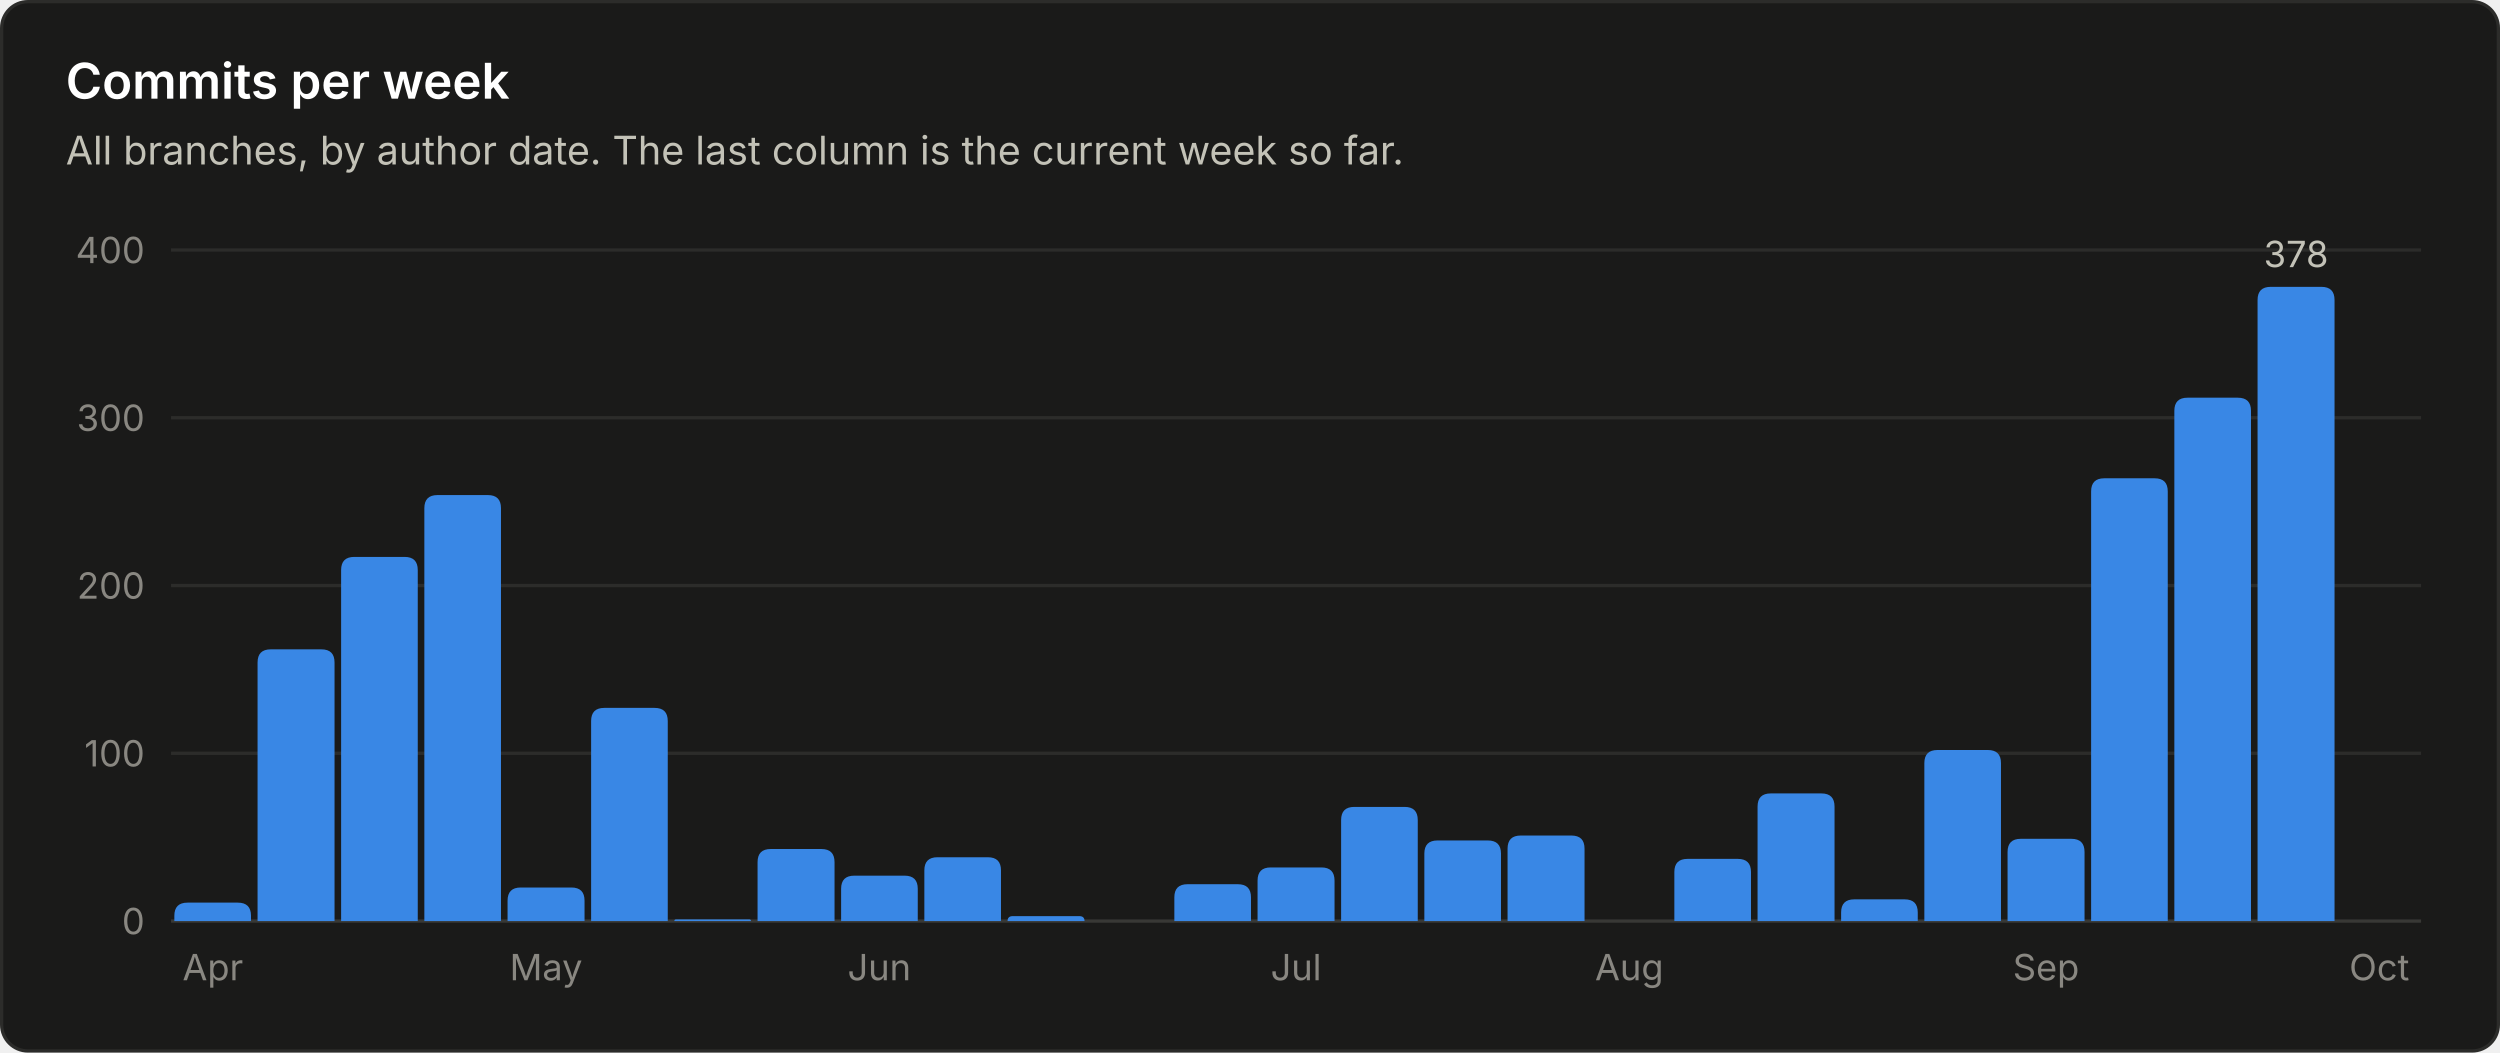
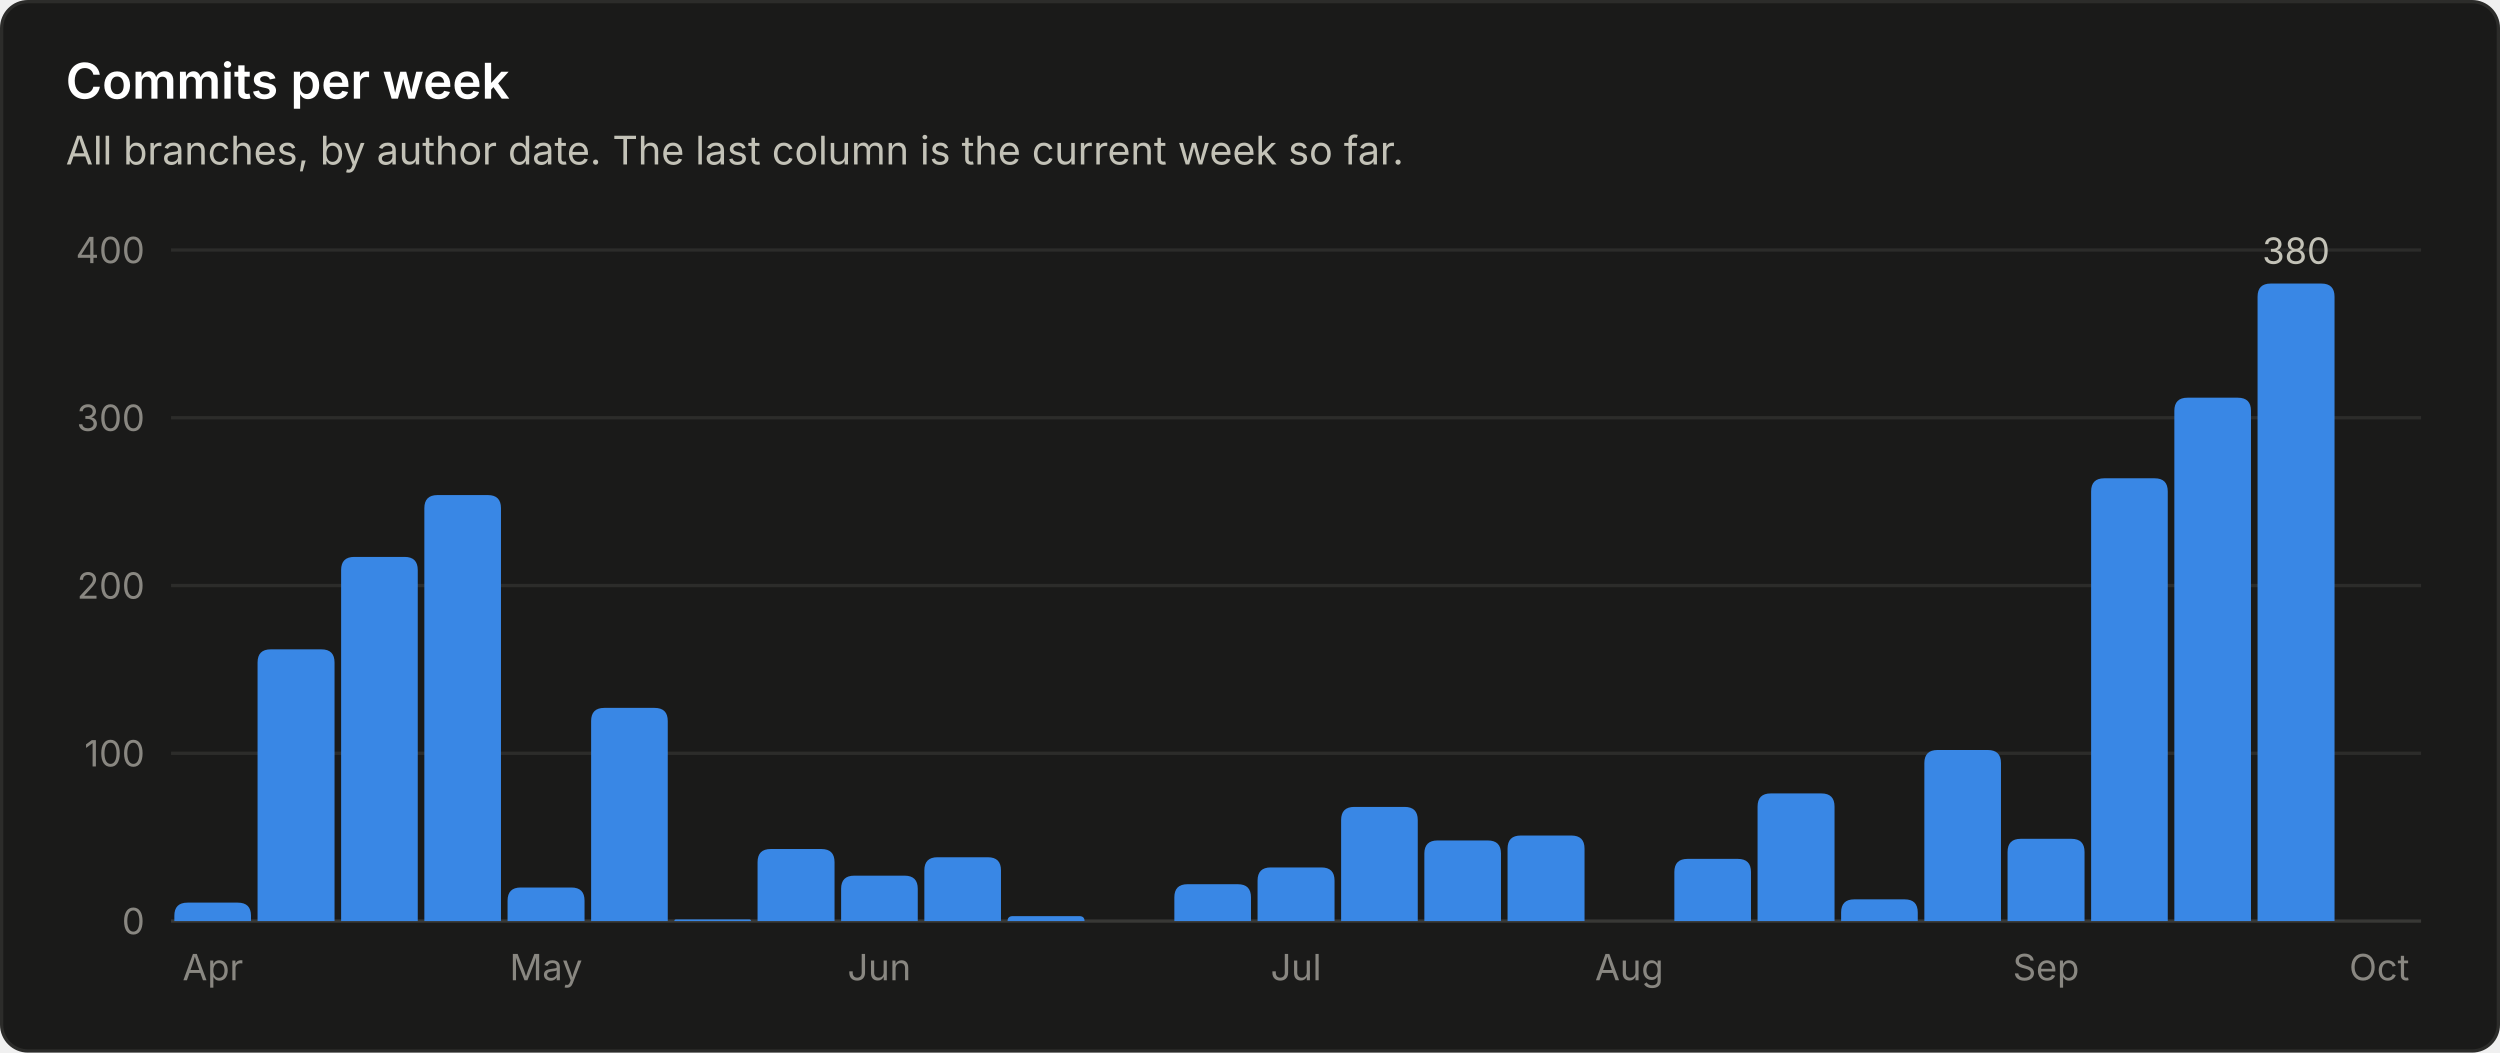
<svg xmlns="http://www.w3.org/2000/svg" viewBox="0 0 760 320" width="760" height="320" role="img" font-family="system-ui, -apple-system, 'Segoe UI', sans-serif">
  <rect x="0.5" y="0.5" width="759" height="319" rx="8" fill="#1a1a19" stroke="#2c2c2a" />
  <text x="20.0" y="30.0" fill="#ffffff" font-size="15" font-weight="600" text-anchor="start">Commits per week</text>
  <text x="20.0" y="50.0" fill="#c3c2b7" font-size="12" font-weight="400" text-anchor="start">All branches, by author date. The last column is the current week so far.</text>
  <line x1="52" y1="280.0" x2="736" y2="280.0" stroke="#383835" stroke-width="1" />
  <text x="44.0" y="284.0" fill="#898781" font-size="11" font-weight="400" text-anchor="end">0</text>
  <line x1="52" y1="229.0" x2="736" y2="229.0" stroke="#2c2c2a" stroke-width="1" />
  <text x="44.0" y="233.0" fill="#898781" font-size="11" font-weight="400" text-anchor="end">100</text>
  <line x1="52" y1="178.0" x2="736" y2="178.0" stroke="#2c2c2a" stroke-width="1" />
  <text x="44.0" y="182.0" fill="#898781" font-size="11" font-weight="400" text-anchor="end">200</text>
  <line x1="52" y1="127.0" x2="736" y2="127.0" stroke="#2c2c2a" stroke-width="1" />
  <text x="44.0" y="131.0" fill="#898781" font-size="11" font-weight="400" text-anchor="end">300</text>
  <line x1="52" y1="76.0" x2="736" y2="76.0" stroke="#2c2c2a" stroke-width="1" />
  <text x="44.0" y="80.0" fill="#898781" font-size="11" font-weight="400" text-anchor="end">400</text>
  <path d="M53.0 280.0 V278.4 Q53.0 274.4 57.0 274.4 H72.3 Q76.3 274.4 76.3 278.4 V280.0 Z" fill="#3987e5" />
  <text x="64.7" y="298.0" fill="#898781" font-size="11" font-weight="400" text-anchor="middle">Apr</text>
  <path d="M78.3 280.0 V201.4 Q78.3 197.4 82.3 197.4 H97.7 Q101.7 197.4 101.7 201.4 V280.0 Z" fill="#3987e5" />
  <path d="M103.7 280.0 V173.3 Q103.7 169.3 107.7 169.3 H123.0 Q127.0 169.3 127.0 173.3 V280.0 Z" fill="#3987e5" />
  <path d="M129.0 280.0 V154.5 Q129.0 150.5 133.0 150.5 H148.3 Q152.3 150.5 152.3 154.5 V280.0 Z" fill="#3987e5" />
  <path d="M154.3 280.0 V273.8 Q154.3 269.8 158.3 269.8 H173.7 Q177.7 269.8 177.7 273.8 V280.0 Z" fill="#3987e5" />
  <text x="166.0" y="298.0" fill="#898781" font-size="11" font-weight="400" text-anchor="middle">May</text>
  <path d="M179.7 280.0 V219.2 Q179.7 215.2 183.7 215.2 H199.0 Q203.0 215.2 203.0 219.2 V280.0 Z" fill="#3987e5" />
  <path d="M205.0 280.0 V280.0 Q205.0 279.5 205.5 279.5 H227.8 Q228.3 279.5 228.3 280.0 V280.0 Z" fill="#3987e5" />
  <path d="M230.3 280.0 V262.1 Q230.3 258.1 234.3 258.1 H249.7 Q253.7 258.1 253.7 262.1 V280.0 Z" fill="#3987e5" />
  <path d="M255.7 280.0 V270.2 Q255.7 266.2 259.7 266.2 H275.0 Q279.0 266.2 279.0 270.2 V280.0 Z" fill="#3987e5" />
  <text x="267.3" y="298.0" fill="#898781" font-size="11" font-weight="400" text-anchor="middle">Jun</text>
  <path d="M281.0 280.0 V264.6 Q281.0 260.6 285.0 260.6 H300.3 Q304.3 260.6 304.3 264.6 V280.0 Z" fill="#3987e5" />
  <path d="M306.3 280.0 V280.0 Q306.3 278.5 307.9 278.5 H328.1 Q329.7 278.5 329.7 280.0 V280.0 Z" fill="#3987e5" />
  <path d="M357.0 280.0 V272.8 Q357.0 268.8 361.0 268.8 H376.3 Q380.3 268.8 380.3 272.8 V280.0 Z" fill="#3987e5" />
  <path d="M382.3 280.0 V267.7 Q382.3 263.7 386.3 263.7 H401.7 Q405.7 263.7 405.7 267.7 V280.0 Z" fill="#3987e5" />
  <text x="394.0" y="298.0" fill="#898781" font-size="11" font-weight="400" text-anchor="middle">Jul</text>
  <path d="M407.7 280.0 V249.3 Q407.7 245.3 411.7 245.3 H427.0 Q431.0 245.3 431.0 249.3 V280.0 Z" fill="#3987e5" />
  <path d="M433.0 280.0 V259.5 Q433.0 255.5 437.0 255.5 H452.3 Q456.3 255.5 456.3 259.5 V280.0 Z" fill="#3987e5" />
  <path d="M458.3 280.0 V258.0 Q458.3 254.0 462.3 254.0 H477.7 Q481.7 254.0 481.7 258.0 V280.0 Z" fill="#3987e5" />
  <text x="495.3" y="298.0" fill="#898781" font-size="11" font-weight="400" text-anchor="middle">Aug</text>
  <path d="M509.0 280.0 V265.1 Q509.0 261.1 513.0 261.1 H528.3 Q532.3 261.1 532.3 265.1 V280.0 Z" fill="#3987e5" />
  <path d="M534.3 280.0 V245.2 Q534.3 241.2 538.3 241.2 H553.7 Q557.7 241.2 557.7 245.2 V280.0 Z" fill="#3987e5" />
  <path d="M559.7 280.0 V277.4 Q559.7 273.4 563.7 273.4 H579.0 Q583.0 273.4 583.0 277.4 V280.0 Z" fill="#3987e5" />
  <path d="M585.0 280.0 V232.0 Q585.0 228.0 589.0 228.0 H604.3 Q608.3 228.0 608.3 232.0 V280.0 Z" fill="#3987e5" />
  <path d="M610.3 280.0 V259.0 Q610.3 255.0 614.3 255.0 H629.7 Q633.7 255.0 633.7 259.0 V280.0 Z" fill="#3987e5" />
  <text x="622.0" y="298.0" fill="#898781" font-size="11" font-weight="400" text-anchor="middle">Sep</text>
  <path d="M635.7 280.0 V149.4 Q635.7 145.4 639.7 145.4 H655.0 Q659.0 145.4 659.0 149.4 V280.0 Z" fill="#3987e5" />
  <path d="M661.0 280.0 V124.9 Q661.0 120.9 665.0 120.9 H680.3 Q684.3 120.9 684.3 124.9 V280.0 Z" fill="#3987e5" />
-   <path d="M686.3 280.0 V91.2 Q686.3 87.2 690.3 87.2 H705.7 Q709.7 87.2 709.7 91.2 V280.0 Z" fill="#3987e5" />
-   <text x="698.0" y="81.2" fill="#c3c2b7" font-size="11" font-weight="400" text-anchor="middle">378</text>
+   <path d="M686.3 280.0 V90.2 Q686.3 86.2 690.3 86.2 H705.7 Q709.7 86.2 709.7 90.2 V280.0 Z" fill="#3987e5" />
+   <text x="698.0" y="80.2" fill="#c3c2b7" font-size="11" font-weight="400" text-anchor="middle">380</text>
  <text x="723.3" y="298.0" fill="#898781" font-size="11" font-weight="400" text-anchor="middle">Oct</text>
</svg>
